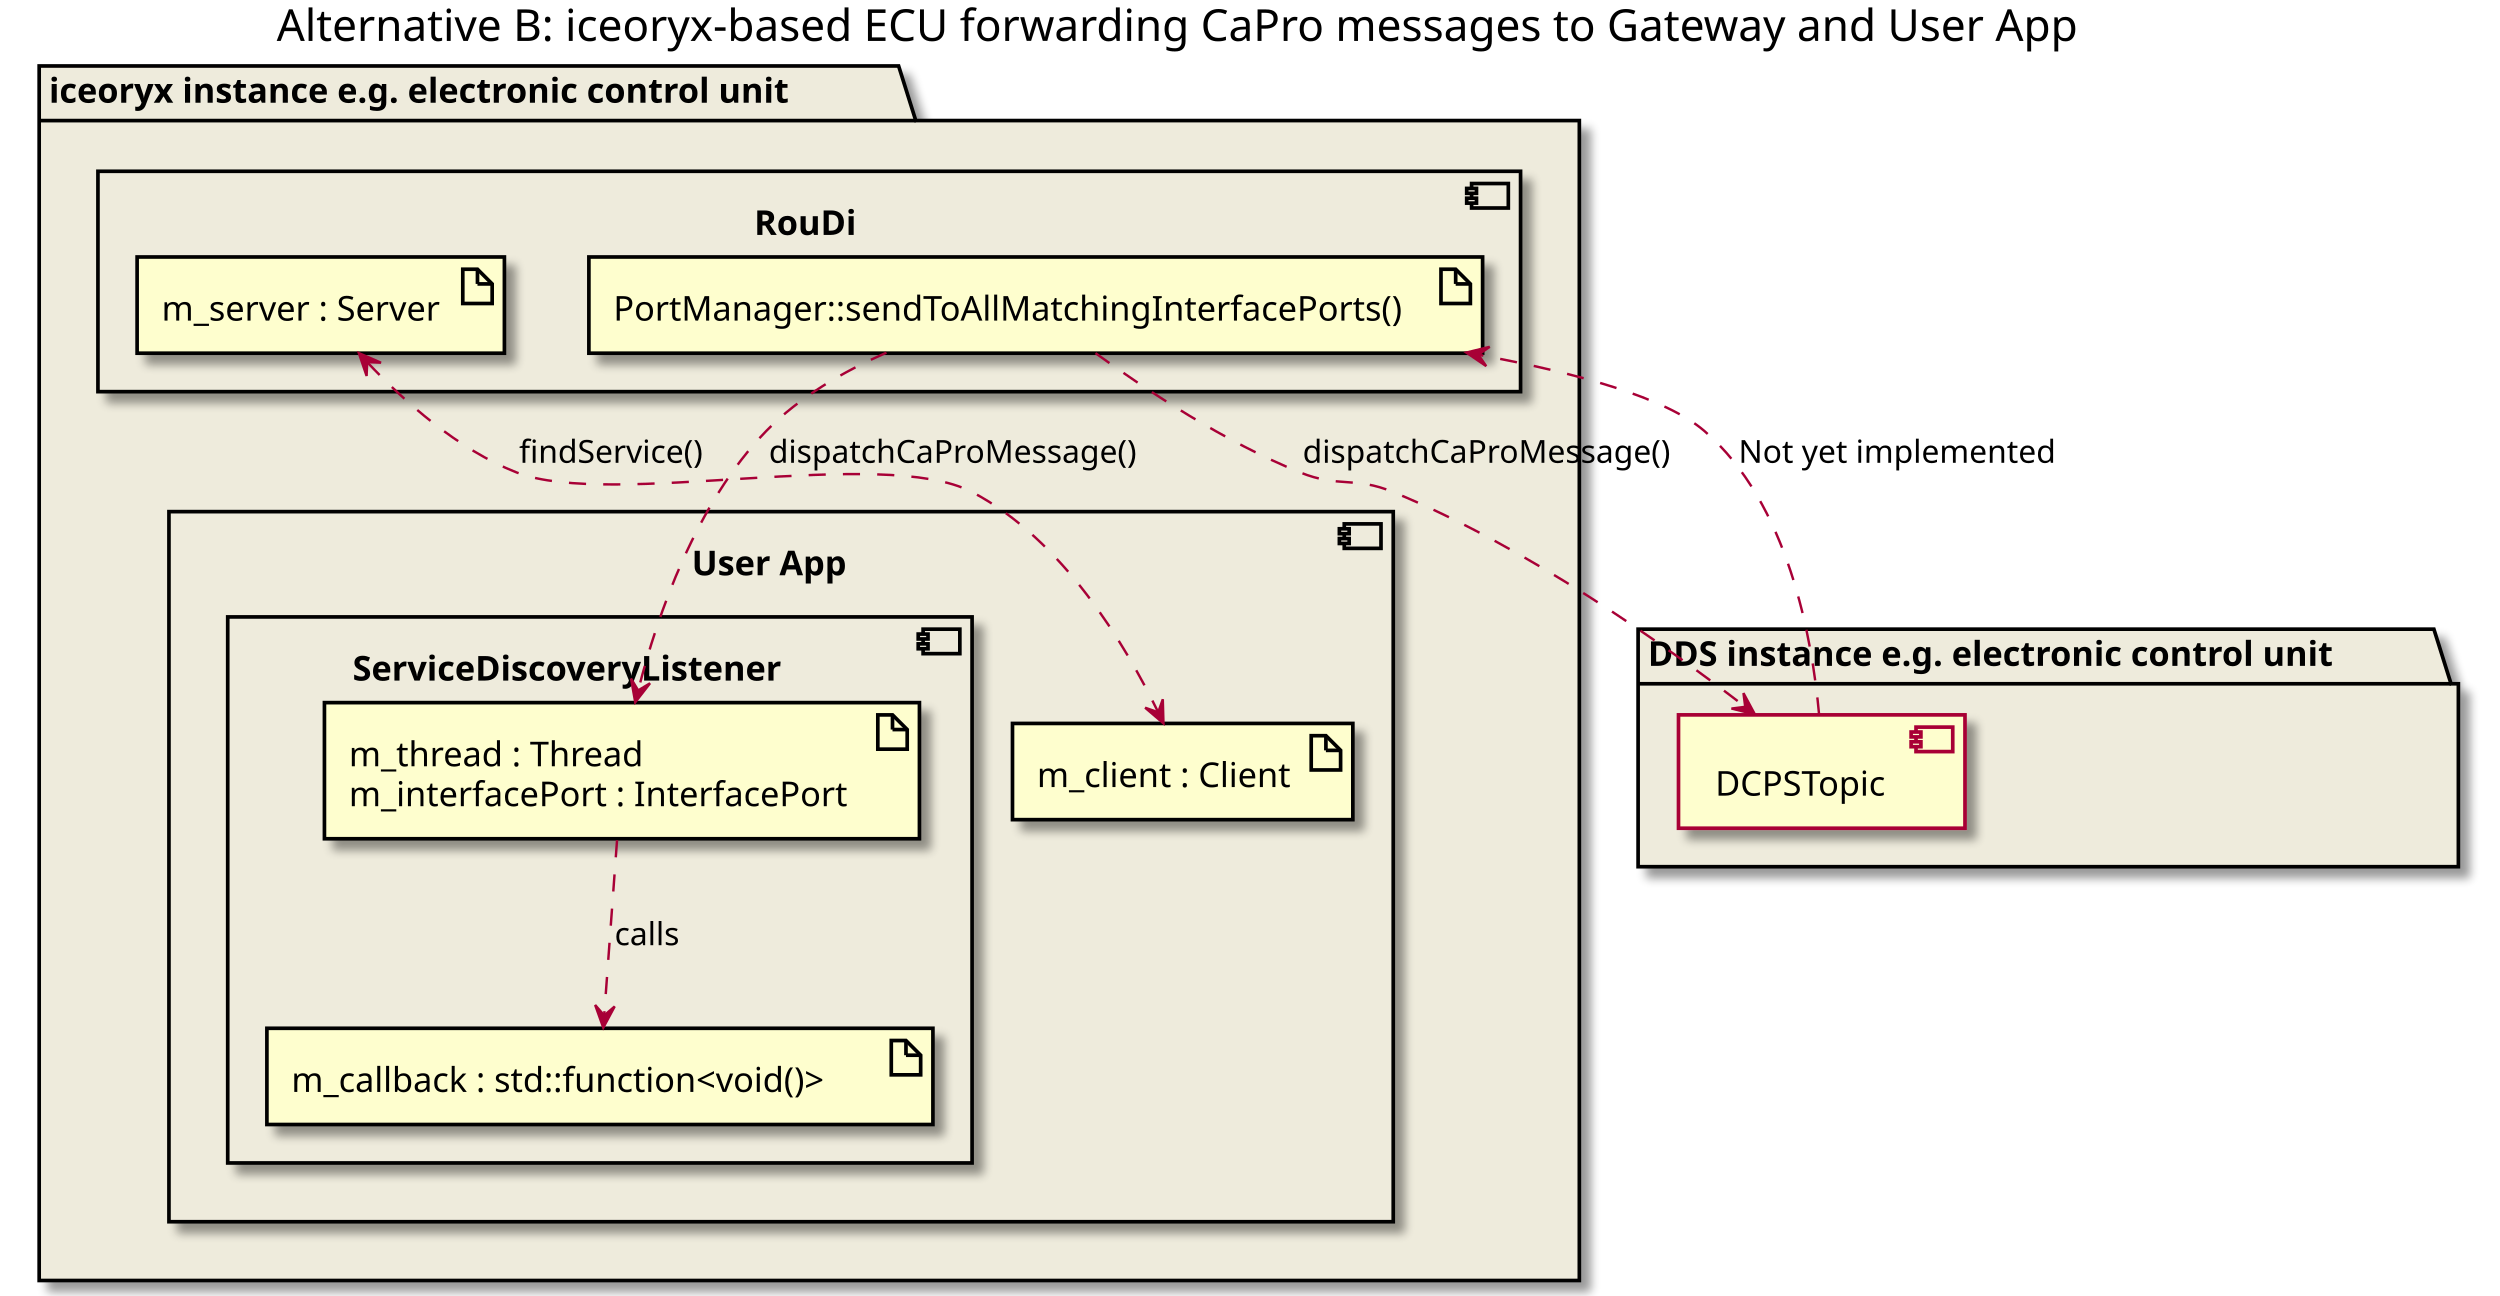
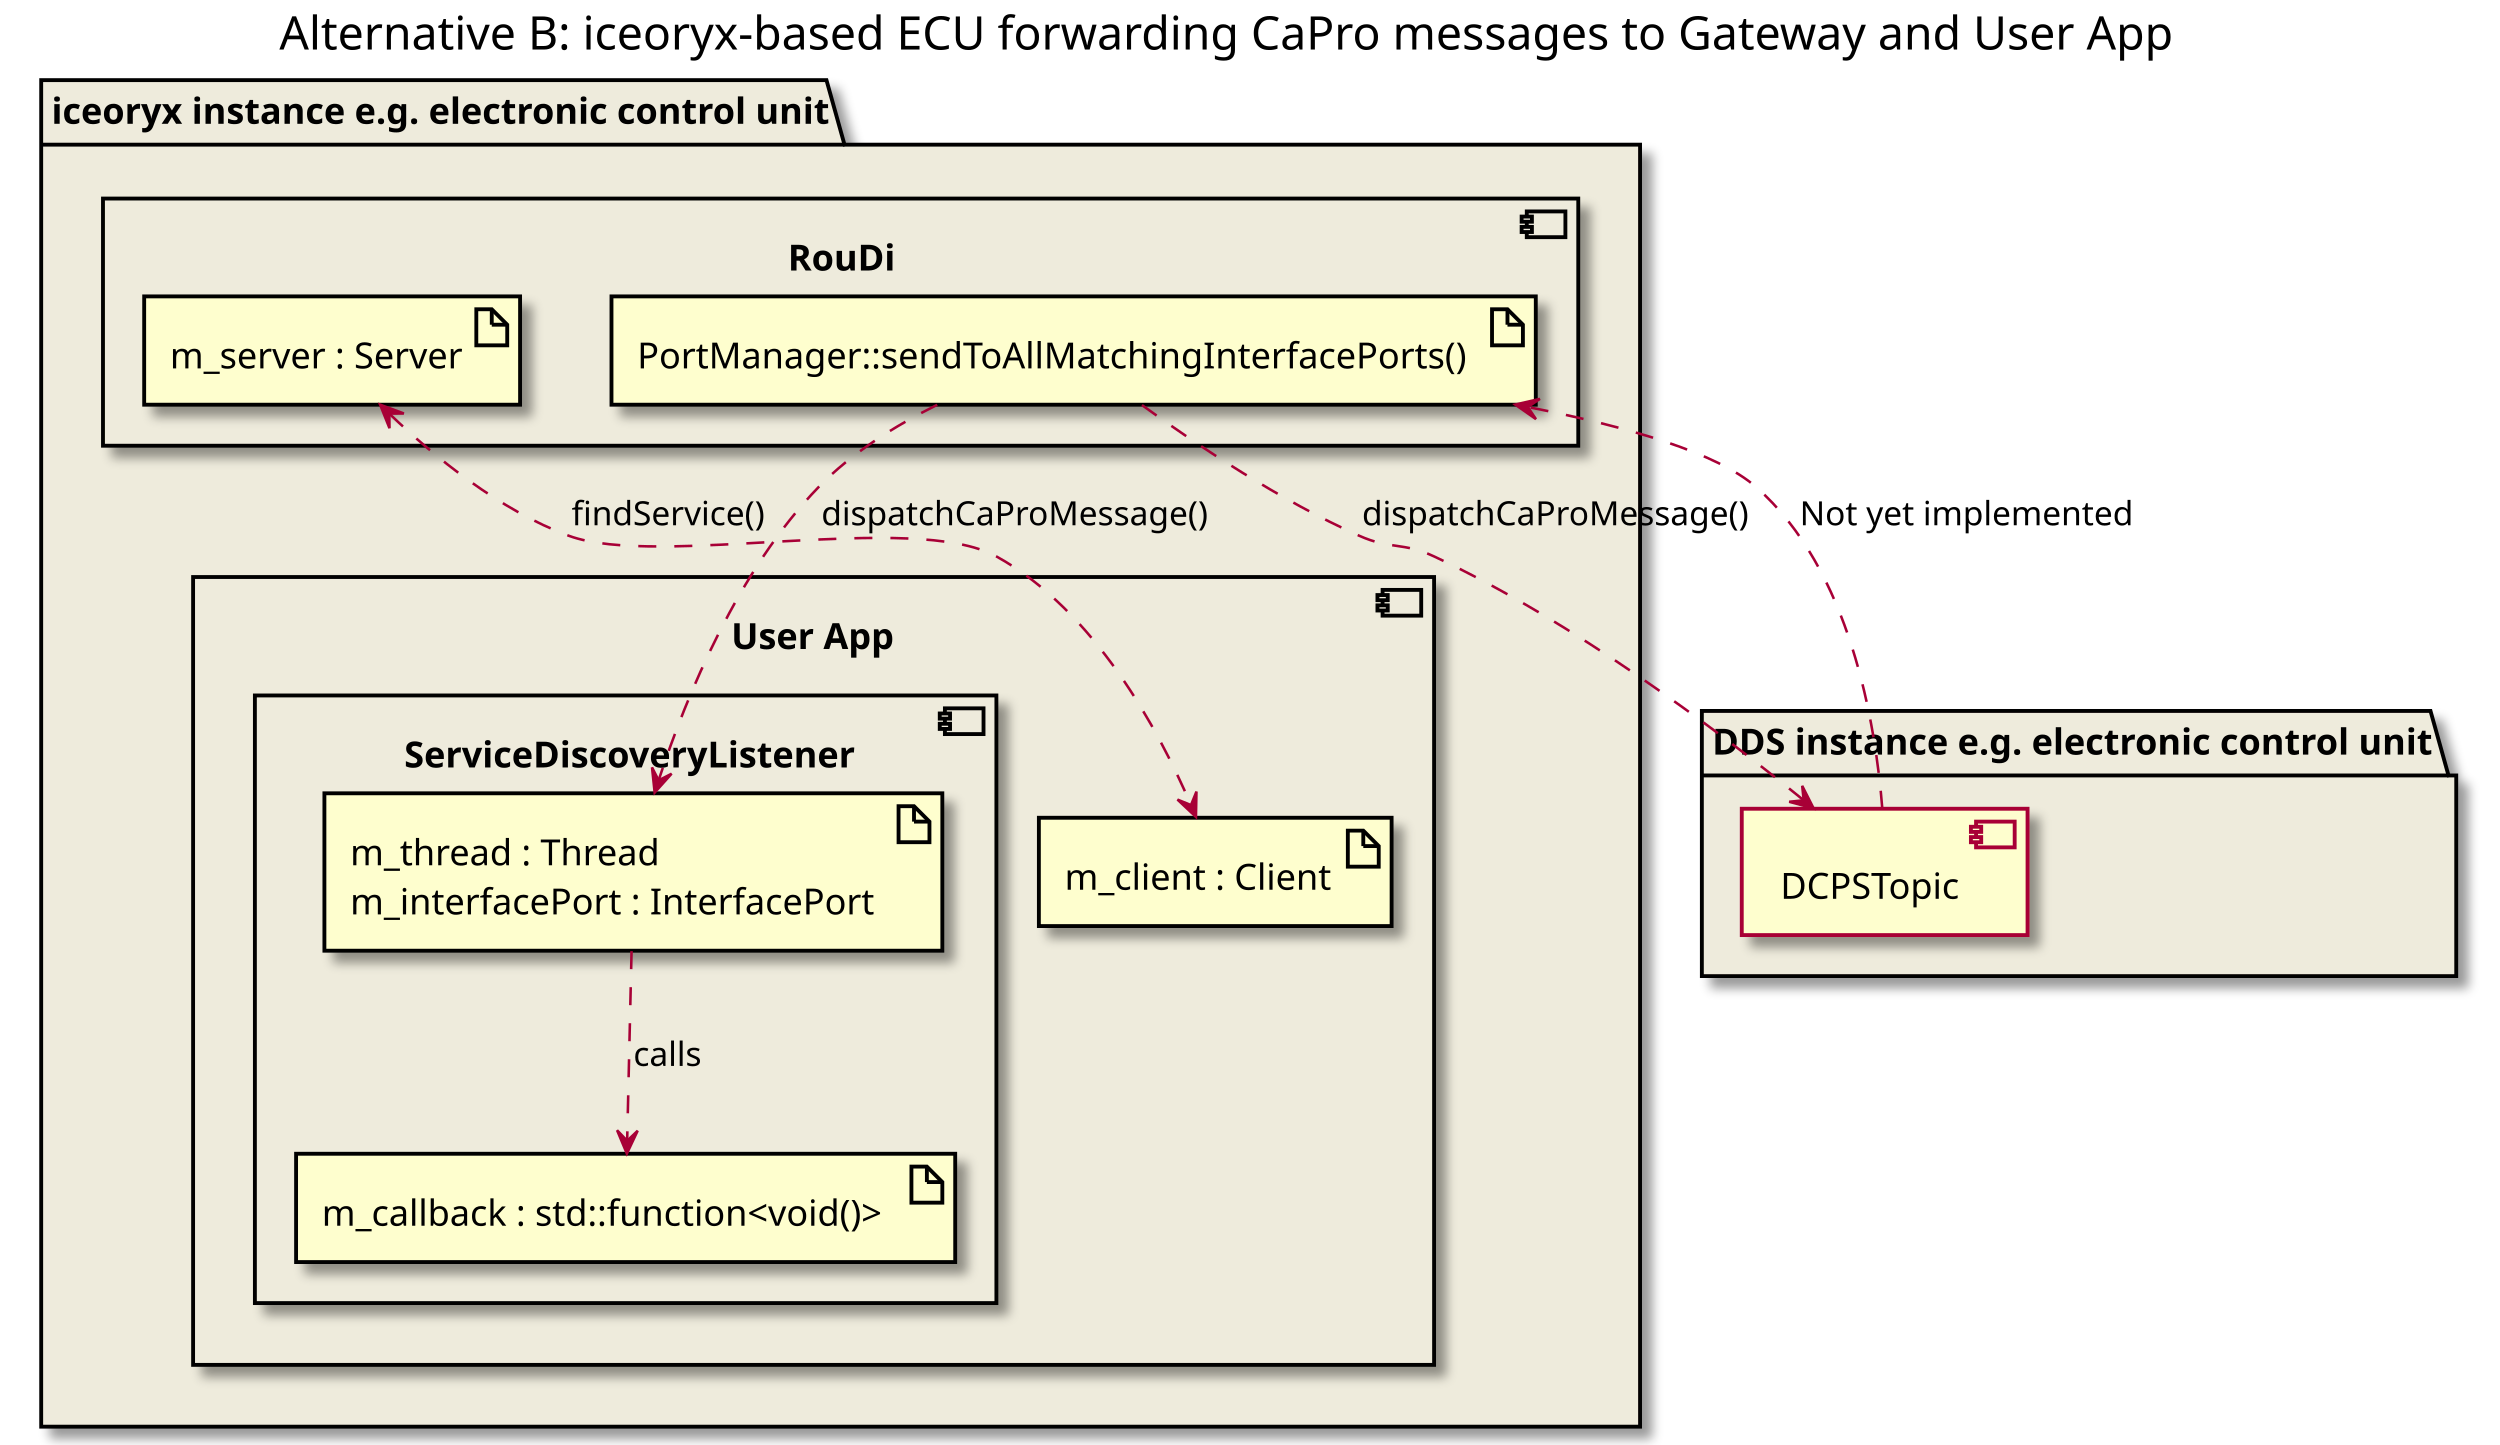
- <svg xmlns="http://www.w3.org/2000/svg" contentScriptType="application/ecmascript" contentStyleType="text/css" height="529px" preserveAspectRatio="none" style="width:1021px;height:529px;background:#EEEBDC;" version="1.1" viewBox="0 0 1021 529" width="1021px" zoomAndPan="magnify">
+ <svg xmlns="http://www.w3.org/2000/svg" contentScriptType="application/ecmascript" contentStyleType="text/css" height="561px" preserveAspectRatio="none" style="width:971px;height:561px;background:#EEEBDC;" version="1.1" viewBox="0 0 971 561" width="971px" zoomAndPan="magnify">
  <defs>
    <filter height="300%" id="f1x1akxmtm2wjw" width="300%" x="-1" y="-1">
      <feGaussianBlur result="blurOut" stdDeviation="2.0" />
      <feColorMatrix in="blurOut" result="blurOut2" type="matrix" values="0 0 0 0 0 0 0 0 0 0 0 0 0 0 0 0 0 0 .4 0" />
      <feOffset dx="4.0" dy="4.0" in="blurOut2" result="blurOut3" />
      <feBlend in="SourceGraphic" in2="blurOut3" mode="normal" />
    </filter>
  </defs>
  <g>
-     <text fill="#000000" font-family="sans-serif" font-size="18" lengthAdjust="spacing" textLength="782" x="113" y="16.708">Alternative B: iceoryx-based ECU forwarding CaPro messages to Gateway and User App</text>
-     <polygon fill="#EEEBDC" filter="url(#f1x1akxmtm2wjw)" points="16,26.953,367,26.953,374,49.25,645,49.25,645,522.953,16,522.953,16,26.953" style="stroke:#000000;stroke-width:1.5;" />
-     <line style="stroke:#000000;stroke-width:1.5;" x1="16" x2="374" y1="49.25" y2="49.25" />
-     <text fill="#000000" font-family="sans-serif" font-size="14" font-weight="bold" lengthAdjust="spacing" textLength="345" x="20" y="41.948">iceoryx instance e.g. electronic control unit</text>
-     <rect fill="#EEEBDC" filter="url(#f1x1akxmtm2wjw)" height="90" style="stroke:#000000;stroke-width:1.5;" width="581" x="40" y="69.953" />
-     <rect fill="#EEEBDC" height="10" style="stroke:#000000;stroke-width:1.5;" width="15" x="601" y="74.953" />
-     <rect fill="#EEEBDC" height="2" style="stroke:#000000;stroke-width:1.5;" width="4" x="599" y="76.953" />
-     <rect fill="#EEEBDC" height="2" style="stroke:#000000;stroke-width:1.5;" width="4" x="599" y="80.953" />
-     <text fill="#000000" font-family="sans-serif" font-size="14" font-weight="bold" lengthAdjust="spacing" textLength="45" x="308" y="95.948">RouDi</text>
-     <rect fill="#EEEBDC" filter="url(#f1x1akxmtm2wjw)" height="290" style="stroke:#000000;stroke-width:1.5;" width="500" x="69" y="208.953" />
-     <rect fill="#EEEBDC" height="10" style="stroke:#000000;stroke-width:1.5;" width="15" x="549" y="213.953" />
-     <rect fill="#EEEBDC" height="2" style="stroke:#000000;stroke-width:1.5;" width="4" x="547" y="215.953" />
-     <rect fill="#EEEBDC" height="2" style="stroke:#000000;stroke-width:1.5;" width="4" x="547" y="219.953" />
-     <text fill="#000000" font-family="sans-serif" font-size="14" font-weight="bold" lengthAdjust="spacing" textLength="73" x="282.5" y="234.948">User App</text>
-     <rect fill="#EEEBDC" filter="url(#f1x1akxmtm2wjw)" height="223" style="stroke:#000000;stroke-width:1.5;" width="304" x="93" y="251.953" />
-     <rect fill="#EEEBDC" height="10" style="stroke:#000000;stroke-width:1.5;" width="15" x="377" y="256.953" />
-     <rect fill="#EEEBDC" height="2" style="stroke:#000000;stroke-width:1.5;" width="4" x="375" y="258.953" />
-     <rect fill="#EEEBDC" height="2" style="stroke:#000000;stroke-width:1.5;" width="4" x="375" y="262.953" />
-     <text fill="#000000" font-family="sans-serif" font-size="14" font-weight="bold" lengthAdjust="spacing" textLength="202" x="144" y="277.948">ServiceDiscoveryListener</text>
-     <polygon fill="#EEEBDC" filter="url(#f1x1akxmtm2wjw)" points="669,256.953,994,256.953,1001,279.25,1004,279.25,1004,353.953,669,353.953,669,256.953" style="stroke:#000000;stroke-width:1.5;" />
-     <line style="stroke:#000000;stroke-width:1.5;" x1="669" x2="1001" y1="279.25" y2="279.25" />
-     <text fill="#000000" font-family="sans-serif" font-size="14" font-weight="bold" lengthAdjust="spacing" textLength="319" x="673" y="271.948">DDS instance e.g. electronic control unit</text>
-     <rect fill="#FEFECE" filter="url(#f1x1akxmtm2wjw)" height="39.297" style="stroke:#000000;stroke-width:1.5;" width="365" x="240.5" y="104.953" />
-     <polygon fill="#FEFECE" points="588.5,109.953,588.5,123.953,600.5,123.953,600.5,115.953,594.5,109.953,588.5,109.953" style="stroke:#000000;stroke-width:1.5;" />
-     <line style="stroke:#000000;stroke-width:1.5;" x1="594.5" x2="594.5" y1="109.953" y2="115.953" />
-     <line style="stroke:#000000;stroke-width:1.5;" x1="600.5" x2="594.5" y1="115.953" y2="115.953" />
-     <text fill="#000000" font-family="sans-serif" font-size="14" lengthAdjust="spacing" textLength="335" x="250.5" y="130.948">PortManager::sendToAllMatchingInterfacePorts()</text>
-     <rect fill="#FEFECE" filter="url(#f1x1akxmtm2wjw)" height="39.297" style="stroke:#000000;stroke-width:1.5;" width="150" x="56" y="104.953" />
-     <polygon fill="#FEFECE" points="189,109.953,189,123.953,201,123.953,201,115.953,195,109.953,189,109.953" style="stroke:#000000;stroke-width:1.5;" />
-     <line style="stroke:#000000;stroke-width:1.5;" x1="195" x2="195" y1="109.953" y2="115.953" />
-     <line style="stroke:#000000;stroke-width:1.5;" x1="201" x2="195" y1="115.953" y2="115.953" />
-     <text fill="#000000" font-family="sans-serif" font-size="14" lengthAdjust="spacing" textLength="120" x="66" y="130.948">m_server : Server</text>
-     <rect fill="#FEFECE" filter="url(#f1x1akxmtm2wjw)" height="39.297" style="stroke:#000000;stroke-width:1.5;" width="139" x="413.5" y="295.453" />
-     <polygon fill="#FEFECE" points="535.5,300.453,535.5,314.453,547.5,314.453,547.5,306.453,541.5,300.453,535.5,300.453" style="stroke:#000000;stroke-width:1.5;" />
-     <line style="stroke:#000000;stroke-width:1.5;" x1="541.5" x2="541.5" y1="300.453" y2="306.453" />
-     <line style="stroke:#000000;stroke-width:1.5;" x1="547.5" x2="541.5" y1="306.453" y2="306.453" />
-     <text fill="#000000" font-family="sans-serif" font-size="14" lengthAdjust="spacing" textLength="109" x="423.5" y="321.448">m_client : Client</text>
-     <rect fill="#FEFECE" filter="url(#f1x1akxmtm2wjw)" height="55.594" style="stroke:#000000;stroke-width:1.5;" width="243" x="132.5" y="286.953" />
-     <polygon fill="#FEFECE" points="358.5,291.953,358.5,305.953,370.5,305.953,370.5,297.953,364.5,291.953,358.5,291.953" style="stroke:#000000;stroke-width:1.5;" />
-     <line style="stroke:#000000;stroke-width:1.5;" x1="364.5" x2="364.5" y1="291.953" y2="297.953" />
-     <line style="stroke:#000000;stroke-width:1.5;" x1="370.5" x2="364.5" y1="297.953" y2="297.953" />
-     <text fill="#000000" font-family="sans-serif" font-size="14" lengthAdjust="spacing" textLength="131" x="142.5" y="312.948">m_thread  : Thread</text>
-     <text fill="#000000" font-family="sans-serif" font-size="14" lengthAdjust="spacing" textLength="213" x="142.5" y="329.245">m_interfacePort  : InterfacePort</text>
-     <rect fill="#FEFECE" filter="url(#f1x1akxmtm2wjw)" height="39.297" style="stroke:#000000;stroke-width:1.5;" width="272" x="109" y="419.953" />
-     <polygon fill="#FEFECE" points="364,424.953,364,438.953,376,438.953,376,430.953,370,424.953,364,424.953" style="stroke:#000000;stroke-width:1.5;" />
-     <line style="stroke:#000000;stroke-width:1.5;" x1="370" x2="370" y1="424.953" y2="430.953" />
-     <line style="stroke:#000000;stroke-width:1.5;" x1="376" x2="370" y1="430.953" y2="430.953" />
-     <text fill="#000000" font-family="sans-serif" font-size="14" lengthAdjust="spacing" textLength="242" x="119" y="445.948">m_callback  : std::function&lt;void()&gt;</text>
-     <rect fill="#FEFECE" filter="url(#f1x1akxmtm2wjw)" height="46.297" style="stroke:#A80036;stroke-width:1.5;" width="117" x="685.5" y="291.953" />
-     <rect fill="#FEFECE" height="10" style="stroke:#A80036;stroke-width:1.5;" width="15" x="782.5" y="296.953" />
-     <rect fill="#FEFECE" height="2" style="stroke:#A80036;stroke-width:1.5;" width="4" x="780.5" y="298.953" />
-     <rect fill="#FEFECE" height="2" style="stroke:#A80036;stroke-width:1.5;" width="4" x="780.5" y="302.953" />
-     <text fill="#000000" font-family="sans-serif" font-size="14" lengthAdjust="spacing" textLength="77" x="700.5" y="324.948">DCPSTopic</text>
-     <path d="M447.39,144.213 C468.45,159.513 500.24,180.553 531,192.953 C547.01,199.403 553.04,194.383 569,200.953 C623.31,223.303 679.14,262.773 712.71,288.643 " fill="none" id="discoveryLoop-to-DCPSTopic" style="stroke:#A80036;stroke-width:1.0;stroke-dasharray:7.0,7.0;" />
-     <polygon fill="#A80036" points="716.69,291.733,712.033,283.055,712.74,288.667,707.128,289.375,716.69,291.733" style="stroke:#A80036;stroke-width:1.0;" />
-     <text fill="#000000" font-family="sans-serif" font-size="13" lengthAdjust="spacing" textLength="159" x="532" y="189.02">dispatchCaProMessage()</text>
-     <path d="M742.91,291.783 C740.14,260.903 730.35,205.453 696,175.953 C680.32,162.493 644.5,152.373 603.81,144.883 " fill="none" id="DCPSTopic-to-discoveryLoop" style="stroke:#A80036;stroke-width:1.0;stroke-dasharray:7.0,7.0;" />
-     <polygon fill="#A80036" points="598.82,143.983,606.968,149.516,603.741,144.87,608.387,141.643,598.82,143.983" style="stroke:#A80036;stroke-width:1.0;" />
-     <text fill="#000000" font-family="sans-serif" font-size="13" lengthAdjust="spacing" textLength="136" x="710" y="189.02">Not yet implemented</text>
-     <path d="M362.02,144.023 C344.49,151.683 326.49,162.103 313,175.953 C284.3,205.423 268.56,251.023 260.71,281.653 " fill="none" id="discoveryLoop-to-serviceDiscoveryThread" style="stroke:#A80036;stroke-width:1.0;stroke-dasharray:7.0,7.0;" />
-     <polygon fill="#A80036" points="259.43,286.813,265.477,279.039,260.633,281.96,257.712,277.115,259.43,286.813" style="stroke:#A80036;stroke-width:1.0;" />
-     <text fill="#000000" font-family="sans-serif" font-size="13" lengthAdjust="spacing" textLength="159" x="314" y="189.02">dispatchCaProMessage()</text>
-     <path d="M150.17,148.123 C164.98,163.843 186.96,183.573 211,192.953 C249.54,207.983 360.33,181.793 397,200.953 C434.02,220.303 459.71,263.543 472.85,290.573 " fill="none" id="server-client" style="stroke:#A80036;stroke-width:1.0;stroke-dasharray:7.0,7.0;" />
-     <polygon fill="#A80036" points="475.16,295.423,474.889,285.578,473.004,290.912,467.671,289.027,475.16,295.423" style="stroke:#A80036;stroke-width:1.0;" />
-     <polygon fill="#A80036" points="146.56,144.213,149.721,153.541,149.95,147.889,155.602,148.118,146.56,144.213" style="stroke:#A80036;stroke-width:1.0;" />
-     <text fill="#000000" font-family="sans-serif" font-size="13" lengthAdjust="spacing" textLength="80" x="212" y="189.02">findService()</text>
-     <path d="M252,343.143 C250.43,364.583 248.25,394.193 246.75,414.693 " fill="none" id="serviceDiscoveryThread-to-callback" style="stroke:#A80036;stroke-width:1.0;stroke-dasharray:7.0,7.0;" />
-     <polygon fill="#A80036" points="246.38,419.703,251.038,411.025,246.751,414.717,243.06,410.431,246.38,419.703" style="stroke:#A80036;stroke-width:1.0;" />
-     <text fill="#000000" font-family="sans-serif" font-size="13" lengthAdjust="spacing" textLength="28" x="251" y="386.02">calls</text>
+     <text fill="#000000" font-family="sans-serif" font-size="18" lengthAdjust="spacing" textLength="741" x="108.5" y="19.242">Alternative B: iceoryx-based ECU forwarding CaPro messages to Gateway and User App</text>
+     <polygon fill="#EEEBDC" filter="url(#f1x1akxmtm2wjw)" points="16,31.118,321,31.118,328,56.186,637,56.186,637,554.118,16,554.118,16,31.118" style="stroke:#000000;stroke-width:1.5;" />
+     <line style="stroke:#000000;stroke-width:1.5;" x1="16" x2="328" y1="56.186" y2="56.186" />
+     <text fill="#000000" font-family="sans-serif" font-size="14" font-weight="bold" lengthAdjust="spacing" textLength="299" x="20" y="48.084">iceoryx instance e.g. electronic control unit</text>
+     <rect fill="#EEEBDC" filter="url(#f1x1akxmtm2wjw)" height="96" style="stroke:#000000;stroke-width:1.5;" width="573" x="40" y="77.118" />
+     <rect fill="#EEEBDC" height="10" style="stroke:#000000;stroke-width:1.5;" width="15" x="593" y="82.118" />
+     <rect fill="#EEEBDC" height="2" style="stroke:#000000;stroke-width:1.5;" width="4" x="591" y="84.118" />
+     <rect fill="#EEEBDC" height="2" style="stroke:#000000;stroke-width:1.5;" width="4" x="591" y="88.118" />
+     <text fill="#000000" font-family="sans-serif" font-size="14" font-weight="bold" lengthAdjust="spacing" textLength="41" x="306" y="105.084">RouDi</text>
+     <rect fill="#EEEBDC" filter="url(#f1x1akxmtm2wjw)" height="306" style="stroke:#000000;stroke-width:1.5;" width="482" x="75" y="224.118" />
+     <rect fill="#EEEBDC" height="10" style="stroke:#000000;stroke-width:1.5;" width="15" x="537" y="229.118" />
+     <rect fill="#EEEBDC" height="2" style="stroke:#000000;stroke-width:1.5;" width="4" x="535" y="231.118" />
+     <rect fill="#EEEBDC" height="2" style="stroke:#000000;stroke-width:1.5;" width="4" x="535" y="235.118" />
+     <text fill="#000000" font-family="sans-serif" font-size="14" font-weight="bold" lengthAdjust="spacing" textLength="64" x="284" y="252.084">User App</text>
+     <rect fill="#EEEBDC" filter="url(#f1x1akxmtm2wjw)" height="236" style="stroke:#000000;stroke-width:1.5;" width="288" x="99" y="270.118" />
+     <rect fill="#EEEBDC" height="10" style="stroke:#000000;stroke-width:1.5;" width="15" x="367" y="275.118" />
+     <rect fill="#EEEBDC" height="2" style="stroke:#000000;stroke-width:1.5;" width="4" x="365" y="277.118" />
+     <rect fill="#EEEBDC" height="2" style="stroke:#000000;stroke-width:1.5;" width="4" x="365" y="281.118" />
+     <text fill="#000000" font-family="sans-serif" font-size="14" font-weight="bold" lengthAdjust="spacing" textLength="172" x="157" y="298.084">ServiceDiscoveryListener</text>
+     <polygon fill="#EEEBDC" filter="url(#f1x1akxmtm2wjw)" points="661,276.118,944,276.118,951,301.186,954,301.186,954,379.118,661,379.118,661,276.118" style="stroke:#000000;stroke-width:1.5;" />
+     <line style="stroke:#000000;stroke-width:1.5;" x1="661" x2="951" y1="301.186" y2="301.186" />
+     <text fill="#000000" font-family="sans-serif" font-size="14" font-weight="bold" lengthAdjust="spacing" textLength="277" x="665" y="293.084">DDS instance e.g. electronic control unit</text>
+     <rect fill="#FEFECE" filter="url(#f1x1akxmtm2wjw)" height="42.068" style="stroke:#000000;stroke-width:1.5;" width="359" x="237.5" y="115.118" />
+     <polygon fill="#FEFECE" points="579.5,120.118,579.5,134.118,591.5,134.118,591.5,126.118,585.5,120.118,579.5,120.118" style="stroke:#000000;stroke-width:1.5;" />
+     <line style="stroke:#000000;stroke-width:1.5;" x1="585.5" x2="585.5" y1="120.118" y2="126.118" />
+     <line style="stroke:#000000;stroke-width:1.5;" x1="591.5" x2="585.5" y1="126.118" y2="126.118" />
+     <text fill="#000000" font-family="sans-serif" font-size="14" lengthAdjust="spacing" textLength="329" x="247.5" y="143.084">PortManager::sendToAllMatchingInterfacePorts()</text>
+     <rect fill="#FEFECE" filter="url(#f1x1akxmtm2wjw)" height="42.068" style="stroke:#000000;stroke-width:1.5;" width="146" x="56" y="115.118" />
+     <polygon fill="#FEFECE" points="185,120.118,185,134.118,197,134.118,197,126.118,191,120.118,185,120.118" style="stroke:#000000;stroke-width:1.5;" />
+     <line style="stroke:#000000;stroke-width:1.5;" x1="191" x2="191" y1="120.118" y2="126.118" />
+     <line style="stroke:#000000;stroke-width:1.5;" x1="197" x2="191" y1="126.118" y2="126.118" />
+     <text fill="#000000" font-family="sans-serif" font-size="14" lengthAdjust="spacing" textLength="116" x="66" y="143.084">m_server : Server</text>
+     <rect fill="#FEFECE" filter="url(#f1x1akxmtm2wjw)" height="42.068" style="stroke:#000000;stroke-width:1.5;" width="137" x="403.5" y="317.618" />
+     <polygon fill="#FEFECE" points="523.5,322.618,523.5,336.618,535.5,336.618,535.5,328.618,529.5,322.618,523.5,322.618" style="stroke:#000000;stroke-width:1.5;" />
+     <line style="stroke:#000000;stroke-width:1.5;" x1="529.5" x2="529.5" y1="322.618" y2="328.618" />
+     <line style="stroke:#000000;stroke-width:1.5;" x1="535.5" x2="529.5" y1="328.618" y2="328.618" />
+     <text fill="#000000" font-family="sans-serif" font-size="14" lengthAdjust="spacing" textLength="107" x="413.5" y="345.584">m_client : Client</text>
+     <rect fill="#FEFECE" filter="url(#f1x1akxmtm2wjw)" height="61.136" style="stroke:#000000;stroke-width:1.5;" width="240" x="126" y="308.118" />
+     <polygon fill="#FEFECE" points="349,313.118,349,327.118,361,327.118,361,319.118,355,313.118,349,313.118" style="stroke:#000000;stroke-width:1.5;" />
+     <line style="stroke:#000000;stroke-width:1.5;" x1="355" x2="355" y1="313.118" y2="319.118" />
+     <line style="stroke:#000000;stroke-width:1.5;" x1="361" x2="355" y1="319.118" y2="319.118" />
+     <text fill="#000000" font-family="sans-serif" font-size="14" lengthAdjust="spacing" textLength="128" x="136" y="336.084">m_thread  : Thread</text>
+     <text fill="#000000" font-family="sans-serif" font-size="14" lengthAdjust="spacing" textLength="210" x="136" y="355.152">m_interfacePort  : InterfacePort</text>
+     <rect fill="#FEFECE" filter="url(#f1x1akxmtm2wjw)" height="42.068" style="stroke:#000000;stroke-width:1.5;" width="256" x="115" y="448.118" />
+     <polygon fill="#FEFECE" points="354,453.118,354,467.118,366,467.118,366,459.118,360,453.118,354,453.118" style="stroke:#000000;stroke-width:1.5;" />
+     <line style="stroke:#000000;stroke-width:1.5;" x1="360" x2="360" y1="453.118" y2="459.118" />
+     <line style="stroke:#000000;stroke-width:1.5;" x1="366" x2="360" y1="459.118" y2="459.118" />
+     <text fill="#000000" font-family="sans-serif" font-size="14" lengthAdjust="spacing" textLength="226" x="125" y="476.084">m_callback  : std::function&lt;void()&gt;</text>
+     <rect fill="#FEFECE" filter="url(#f1x1akxmtm2wjw)" height="49.068" style="stroke:#A80036;stroke-width:1.5;" width="111" x="676.5" y="314.118" />
+     <rect fill="#FEFECE" height="10" style="stroke:#A80036;stroke-width:1.5;" width="15" x="767.5" y="319.118" />
+     <rect fill="#FEFECE" height="2" style="stroke:#A80036;stroke-width:1.5;" width="4" x="765.5" y="321.118" />
+     <rect fill="#FEFECE" height="2" style="stroke:#A80036;stroke-width:1.5;" width="4" x="765.5" y="325.118" />
+     <text fill="#000000" font-family="sans-serif" font-size="14" lengthAdjust="spacing" textLength="71" x="691.5" y="349.084">DCPSTopic</text>
+     <path d="M443.53,157.328 C465.24,173.058 497.28,194.438 528,208.118 C540.21,213.558 544.89,210.448 557,216.118 C611.23,241.518 666.87,283.398 700.44,310.738 " fill="none" id="discoveryLoop-to-DCPSTopic" style="stroke:#A80036;stroke-width:1.0;stroke-dasharray:7.0,7.0;" />
+     <polygon fill="#A80036" points="704.42,313.998,699.973,305.21,700.545,310.838,694.917,311.41,704.42,313.998" style="stroke:#A80036;stroke-width:1.0;" />
+     <text fill="#000000" font-family="sans-serif" font-size="13" lengthAdjust="spacing" textLength="148" x="529" y="204.015">dispatchCaProMessage()</text>
+     <path d="M731.09,314.108 C728.47,281.038 718.61,221.218 682,189.118 C667.03,175.988 632.82,165.848 593.79,158.158 " fill="none" id="DCPSTopic-to-discoveryLoop" style="stroke:#A80036;stroke-width:1.0;stroke-dasharray:7.0,7.0;" />
+     <polygon fill="#A80036" points="588.5,157.138,596.569,162.785,593.408,158.094,598.099,154.932,588.5,157.138" style="stroke:#A80036;stroke-width:1.0;" />
+     <text fill="#000000" font-family="sans-serif" font-size="13" lengthAdjust="spacing" textLength="128" x="699" y="204.015">Not yet implemented</text>
+     <path d="M364.01,157.228 C347.77,165.288 330.83,175.868 318,189.118 C286.69,221.458 266.69,270.028 255.92,302.728 " fill="none" id="discoveryLoop-to-serviceDiscoveryThread" style="stroke:#A80036;stroke-width:1.0;stroke-dasharray:7.0,7.0;" />
+     <polygon fill="#A80036" points="254.27,307.838,260.851,300.511,255.812,303.082,253.242,298.043,254.27,307.838" style="stroke:#A80036;stroke-width:1.0;" />
+     <text fill="#000000" font-family="sans-serif" font-size="13" lengthAdjust="spacing" textLength="148" x="319" y="204.015">dispatchCaProMessage()</text>
+     <path d="M151.4,160.848 C168.66,177.388 194.07,198.208 221,208.118 C255.66,220.878 354.66,198.278 387,216.118 C425.14,237.168 450,283.468 462.47,312.448 " fill="none" id="server-client" style="stroke:#A80036;stroke-width:1.0;stroke-dasharray:7.0,7.0;" />
+     <polygon fill="#A80036" points="464.51,317.298,464.704,307.451,462.57,312.69,457.331,310.555,464.51,317.298" style="stroke:#A80036;stroke-width:1.0;" />
+     <polygon fill="#A80036" points="147.63,157.168,151.277,166.317,151.208,160.66,156.865,160.591,147.63,157.168" style="stroke:#A80036;stroke-width:1.0;" />
+     <text fill="#000000" font-family="sans-serif" font-size="13" lengthAdjust="spacing" textLength="73" x="222" y="204.015">findService()</text>
+     <path d="M245.3,369.418 C244.78,391.708 244.08,421.828 243.59,442.918 " fill="none" id="serviceDiscoveryThread-to-callback" style="stroke:#A80036;stroke-width:1.0;stroke-dasharray:7.0,7.0;" />
+     <polygon fill="#A80036" points="243.47,448.078,247.675,439.172,243.585,443.079,239.677,438.988,243.47,448.078" style="stroke:#A80036;stroke-width:1.0;" />
+     <text fill="#000000" font-family="sans-serif" font-size="13" lengthAdjust="spacing" textLength="25" x="246" y="414.015">calls</text>
  </g>
</svg>
